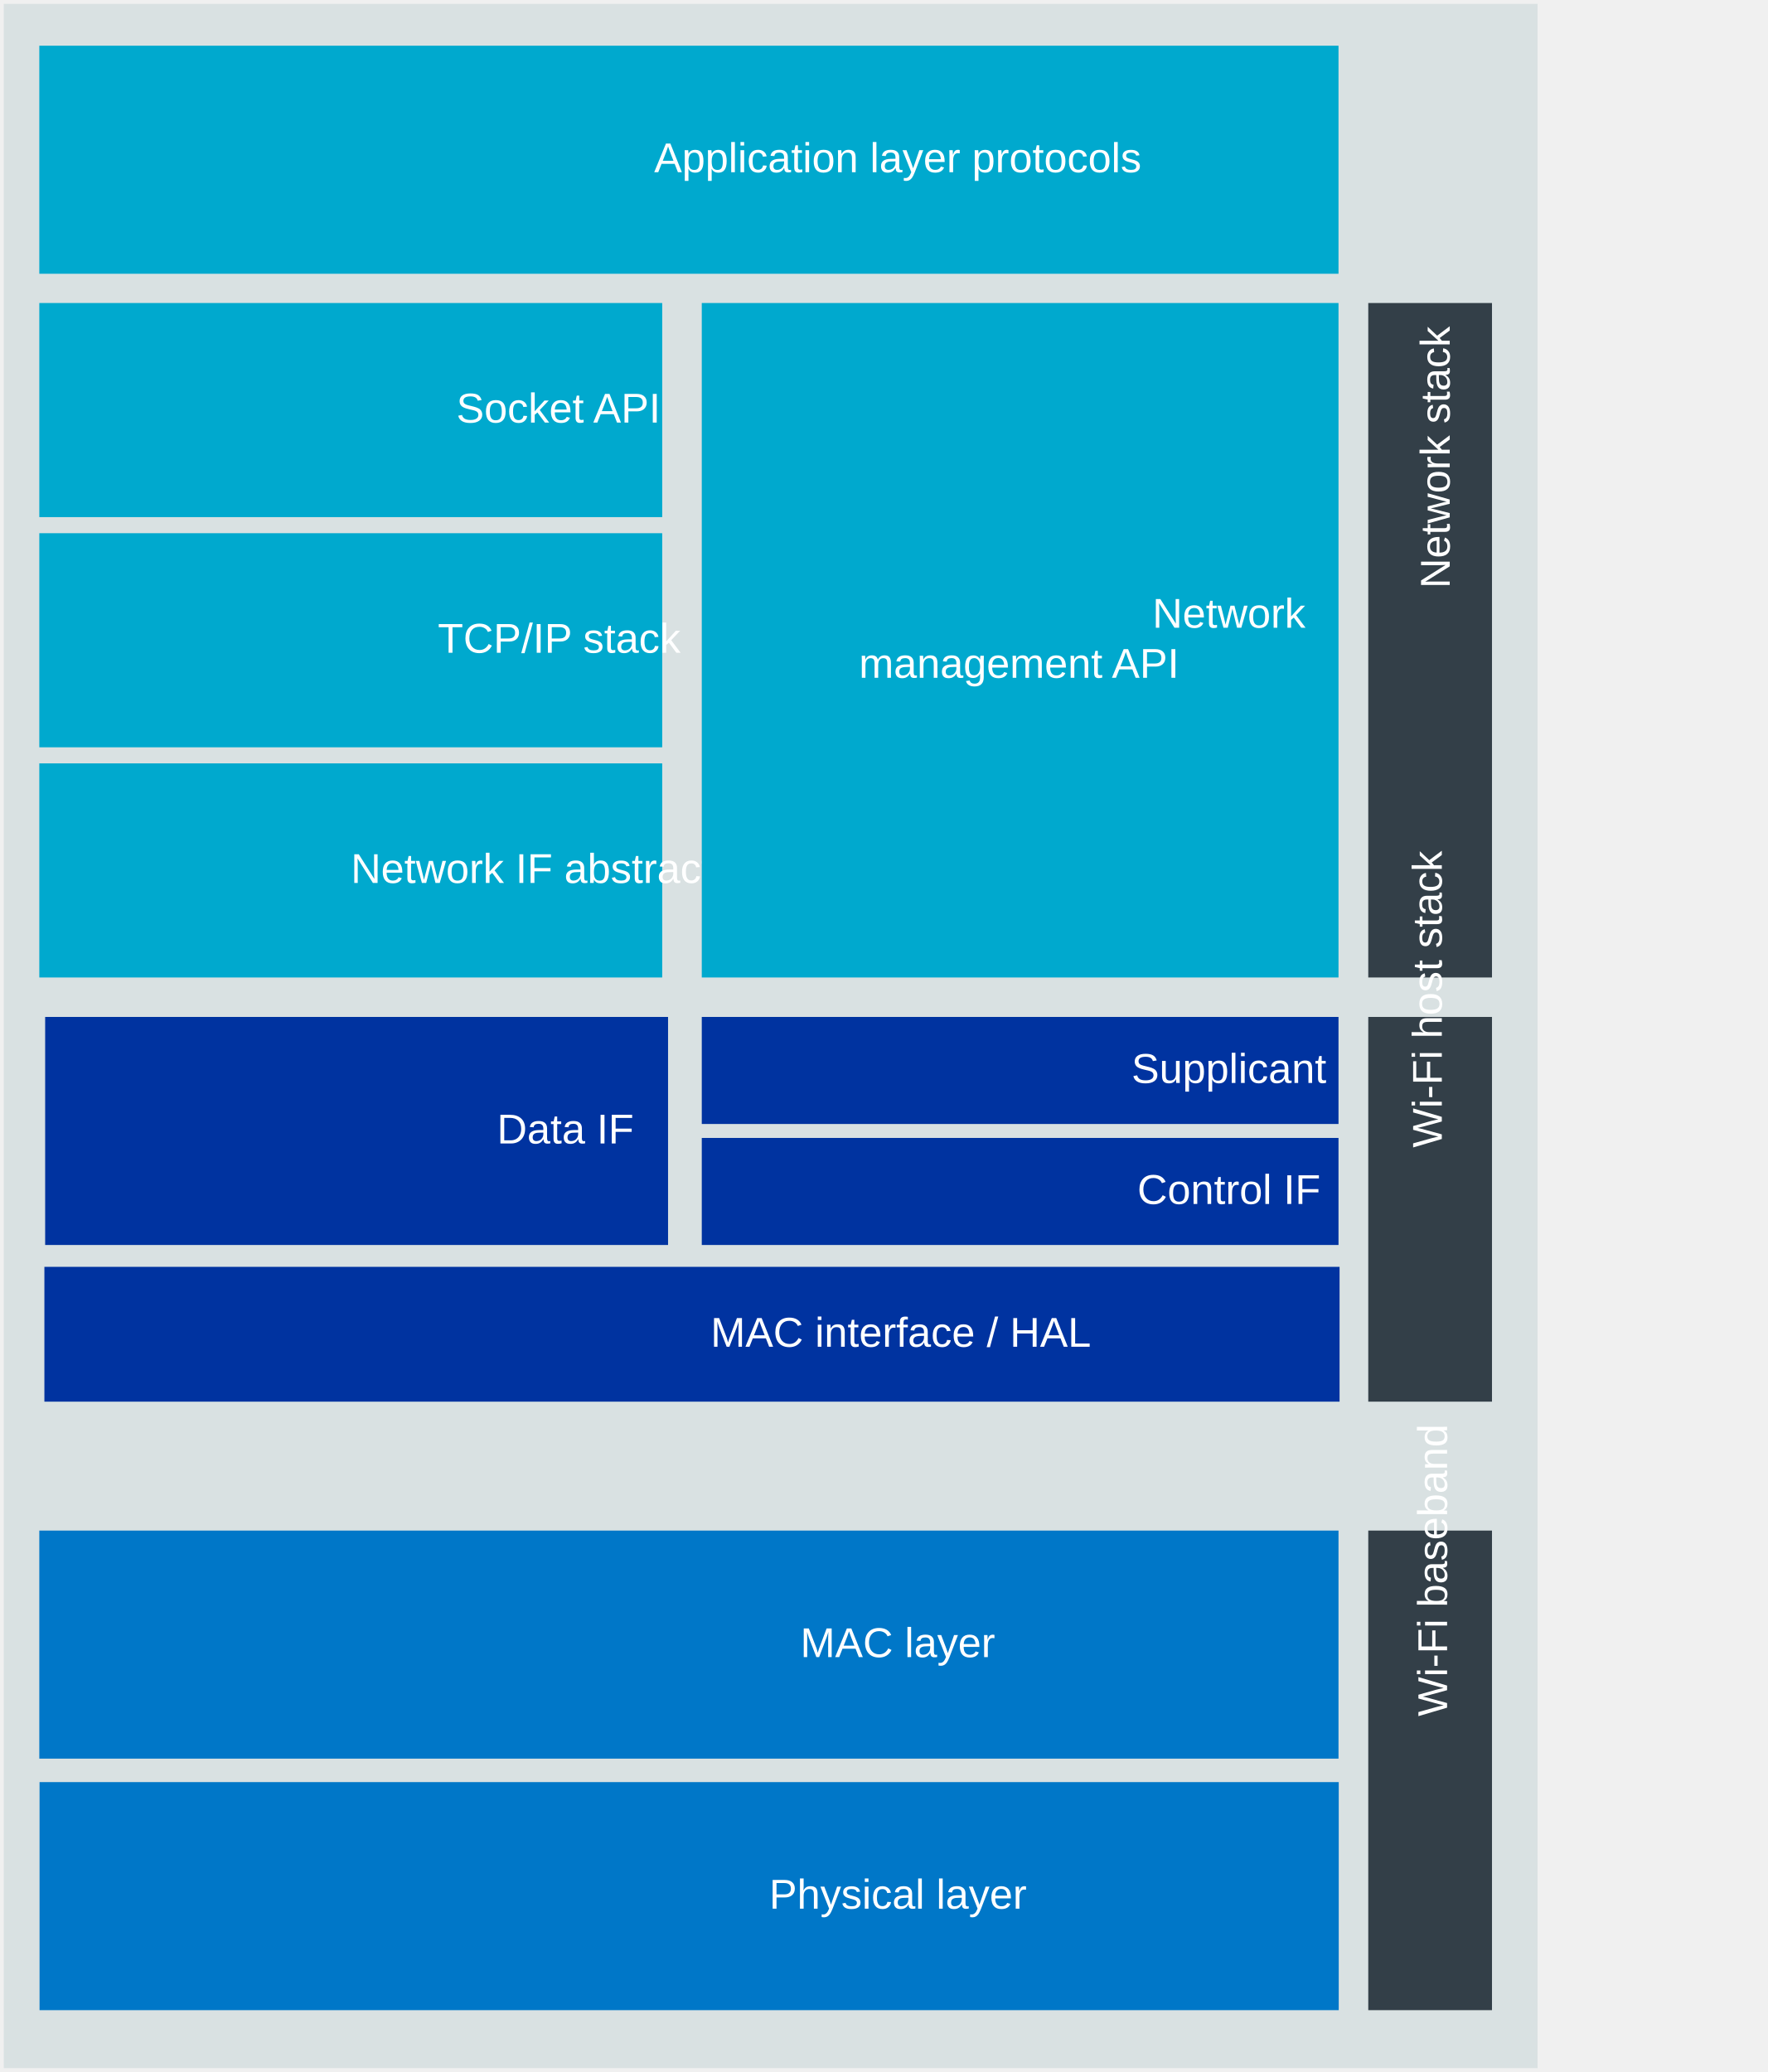
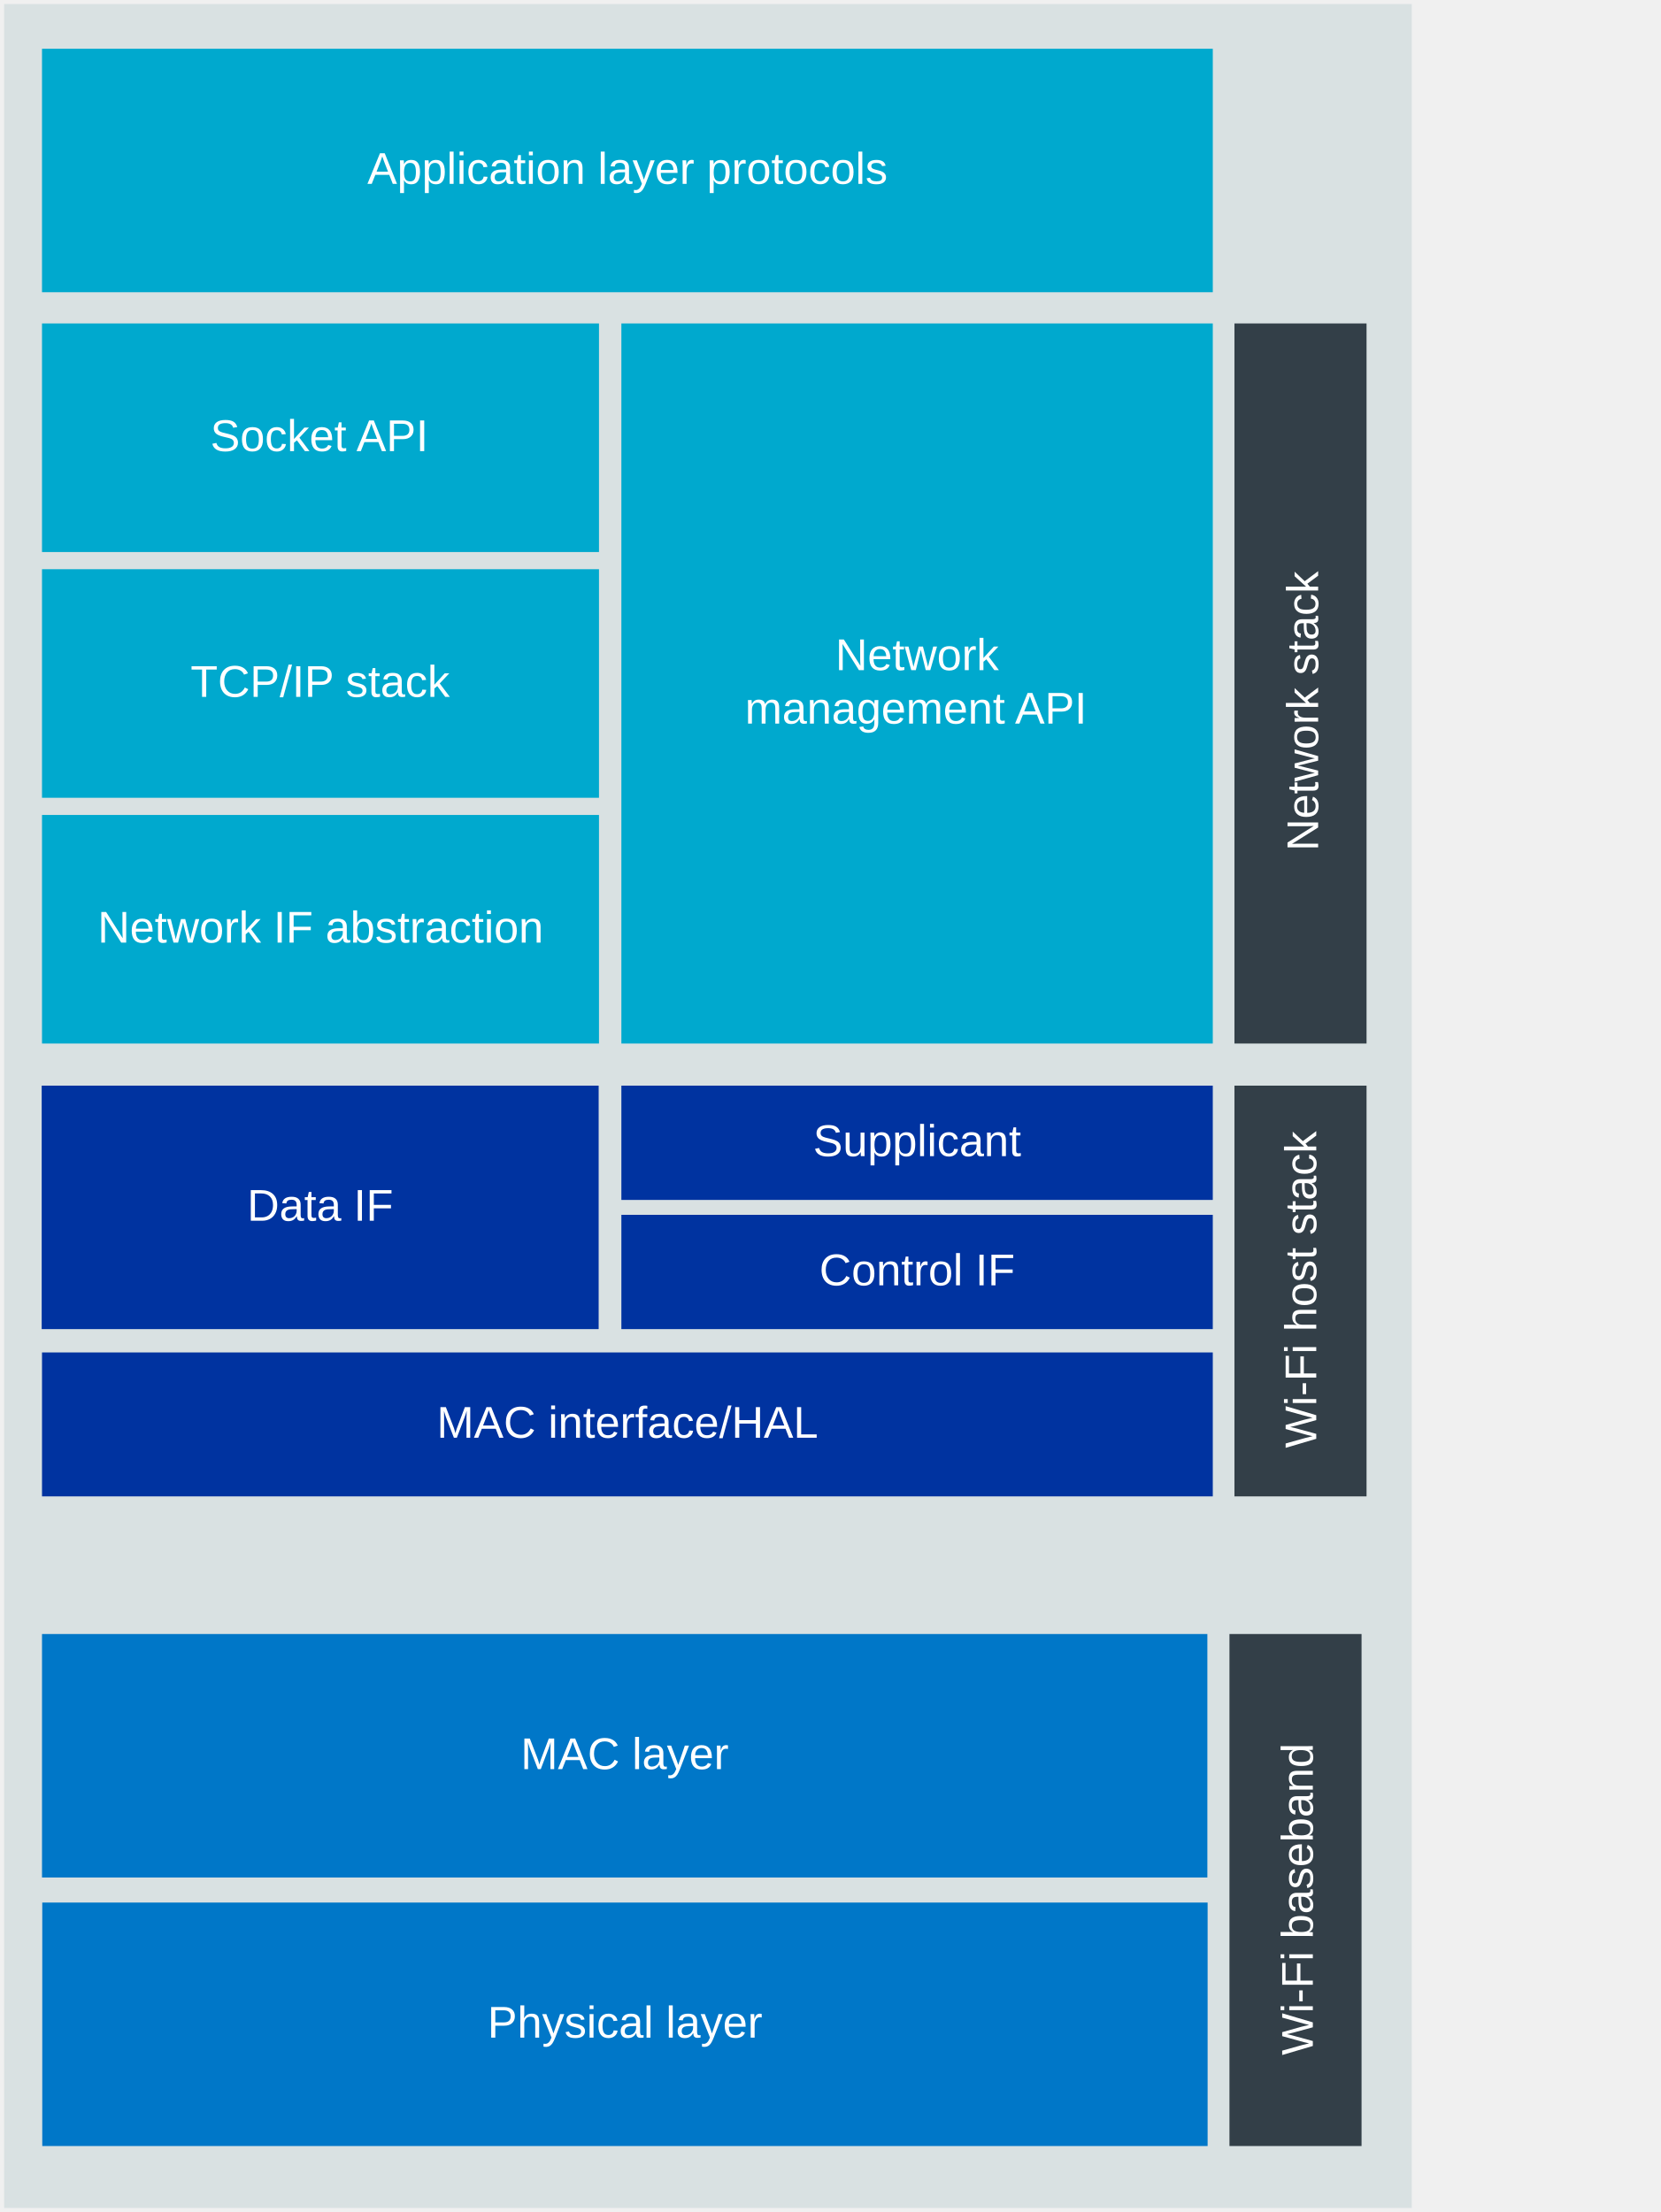
- <svg xmlns="http://www.w3.org/2000/svg" xmlns:ns1="http://schemas.microsoft.com/visio/2003/SVGExtensions/" width="6.471in" height="7.587in" viewBox="0 0 465.922 546.252" xml:space="preserve" color-interpolation-filters="sRGB" class="st9">
-   <ns1:documentProperties ns1:langID="1035" ns1:viewMarkup="false" />
+ <svg xmlns="http://www.w3.org/2000/svg" width="5.695in" height="7.587in" viewBox="0 0 410.012 546.252" xml:space="preserve" color-interpolation-filters="sRGB" class="st9">
  <style type="text/css">
	
		.st1 {fill:#d9e1e2;stroke:none;stroke-width:1}
		.st2 {fill:#00a9ce;stroke:none;stroke-width:1}
		.st3 {fill:#ffffff;font-family:Arial;font-size:0.917em}
		.st4 {fill:#0033a0;stroke:none;stroke-width:1}
		.st5 {font-size:1em}
		.st6 {fill:#0077c8;stroke:none;stroke-width:1}
		.st7 {fill:#333f48;stroke:none;stroke-width:1}
		.st8 {fill:none;stroke:none;stroke-width:1}
		.st9 {fill:none;fill-rule:evenodd;font-size:12px;overflow:visible;stroke-linecap:square;stroke-miterlimit:3}
	
	</style>
-   <g ns1:mID="0" ns1:index="1" ns1:groupContext="foregroundPage">
-     <ns1:pageProperties ns1:drawingScale="0.0393701" ns1:pageScale="0.0393701" ns1:drawingUnits="24" ns1:shadowOffsetX="8.50394" ns1:shadowOffsetY="-8.50394" />
-     <g id="shape5-1" ns1:mID="5" ns1:groupContext="shape" transform="translate(1,-1)">
-       <rect x="0" y="2" width="404.328" height="544.252" class="st1" />
-     </g>
-     <g id="shape6-3" ns1:mID="6" ns1:groupContext="shape" transform="translate(10.3634,-409.928)">
-       <ns1:textBlock ns1:margins="rect(4,4,4,4)" />
-       <ns1:textRect cx="82.105" cy="518.029" width="164.21" height="56.446" />
-       <rect x="0" y="489.806" width="164.209" height="56.446" class="st2" />
-       <text x="54.9" y="521.33" class="st3" ns1:langID="1044">
-         <ns1:paragraph ns1:horizAlign="1" ns1:bulletSize="0.166667" />
-         <ns1:tabList />Socket API</text>
-     </g>
-     <g id="shape7-6" ns1:mID="7" ns1:groupContext="shape" transform="translate(10.3634,-349.241)">
-       <ns1:textBlock ns1:margins="rect(4,4,4,4)" />
-       <ns1:textRect cx="82.105" cy="518.029" width="164.21" height="56.446" />
-       <rect x="0" y="489.806" width="164.209" height="56.446" class="st2" />
-       <text x="50.01" y="521.33" class="st3" ns1:langID="1044">
-         <ns1:paragraph ns1:horizAlign="1" ns1:bulletSize="0.166667" />
-         <ns1:tabList />TCP/IP stack</text>
-     </g>
-     <g id="shape8-9" ns1:mID="8" ns1:groupContext="shape" transform="translate(10.3634,-288.554)">
-       <ns1:textBlock ns1:margins="rect(4,4,4,4)" />
-       <ns1:textRect cx="82.105" cy="518.029" width="164.21" height="56.446" />
-       <rect x="0" y="489.806" width="164.209" height="56.446" class="st2" />
-       <text x="27.09" y="521.33" class="st3" ns1:langID="1044">
-         <ns1:paragraph ns1:horizAlign="1" ns1:bulletSize="0.166667" />
-         <ns1:tabList />Network IF abstraction</text>
-     </g>
-     <g id="shape9-12" ns1:mID="9" ns1:groupContext="shape" transform="translate(11.9033,-218.028)">
-       <ns1:textBlock ns1:margins="rect(4,4,4,4)" />
-       <ns1:textRect cx="82.105" cy="516.189" width="164.21" height="60.125" />
-       <rect x="0" y="486.127" width="164.209" height="60.125" class="st4" />
-       <text x="64.07" y="519.49" class="st3" ns1:langID="1044">
-         <ns1:paragraph ns1:horizAlign="1" ns1:bulletSize="0.166667" />
-         <ns1:tabList />Data IF</text>
-     </g>
-     <g id="shape10-15" ns1:mID="10" ns1:groupContext="shape" transform="translate(185.003,-288.554)">
-       <ns1:textBlock ns1:margins="rect(4,4,4,4)" />
-       <ns1:textRect cx="83.927" cy="457.342" width="167.86" height="177.821" />
-       <rect x="0" y="368.431" width="167.855" height="177.821" class="st2" />
-       <text x="63.76" y="454.04" class="st3" ns1:langID="1044">
-         <ns1:paragraph ns1:horizAlign="1" ns1:bulletSize="0.166667" />
-         <ns1:tabList />Network <ns1:newlineChar />
-         <tspan x="41.43" dy="1.2em" class="st5">management API</tspan>
-       </text>
-     </g>
-     <g id="shape11-19" ns1:mID="11" ns1:groupContext="shape" transform="translate(185.003,-218.028)">
-       <ns1:textBlock ns1:margins="rect(4,4,4,4)" />
-       <ns1:textRect cx="83.927" cy="532.14" width="167.86" height="28.223" />
-       <rect x="0" y="518.029" width="167.855" height="28.223" class="st4" />
-       <text x="59.78" y="535.44" class="st3" ns1:langID="1044">
-         <ns1:paragraph ns1:horizAlign="1" ns1:bulletSize="0.166667" />
-         <ns1:tabList />Control IF</text>
-     </g>
-     <g id="shape12-22" ns1:mID="12" ns1:groupContext="shape" transform="translate(185.003,-249.93)">
-       <ns1:textBlock ns1:margins="rect(4,4,4,4)" />
-       <ns1:textRect cx="83.927" cy="532.14" width="167.86" height="28.223" />
-       <rect x="0" y="518.029" width="167.855" height="28.223" class="st4" />
-       <text x="58.24" y="535.44" class="st3" ns1:langID="1044">
-         <ns1:paragraph ns1:horizAlign="1" ns1:bulletSize="0.166667" />
-         <ns1:tabList />Supplicant</text>
-     </g>
-     <g id="shape13-25" ns1:mID="13" ns1:groupContext="shape" transform="translate(11.7032,-176.721)">
-       <ns1:textBlock ns1:margins="rect(4,4,4,4)" />
-       <ns1:textRect cx="170.717" cy="528.48" width="341.44" height="35.544" />
-       <rect x="0" y="510.708" width="341.435" height="35.544" class="st4" />
-       <text x="120.59" y="531.78" class="st3" ns1:langID="1044">
-         <ns1:paragraph ns1:horizAlign="1" ns1:bulletSize="0.166667" />
-         <ns1:tabList />MAC interface / HAL</text>
-     </g>
-     <g id="shape14-28" ns1:mID="14" ns1:groupContext="shape" transform="translate(10.3634,-82.6069)">
-       <ns1:textBlock ns1:margins="rect(4,4,4,4)" />
-       <ns1:textRect cx="171.247" cy="516.189" width="342.5" height="60.125" />
-       <rect x="0" y="486.127" width="342.495" height="60.125" class="st6" />
-       <text x="145.58" y="519.49" class="st3" ns1:langID="1044">
-         <ns1:paragraph ns1:horizAlign="1" ns1:bulletSize="0.166667" />
-         <ns1:tabList />MAC layer</text>
-     </g>
-     <g id="shape15-31" ns1:mID="15" ns1:groupContext="shape" transform="translate(360.704,-288.554)">
-       <rect x="0" y="368.431" width="32.616" height="177.821" class="st7" />
-     </g>
-     <g id="shape16-33" ns1:mID="16" ns1:groupContext="shape" transform="translate(359.643,-331.343)">
-       <ns1:textBlock ns1:margins="rect(4,4,4,4)" ns1:tabSpace="42.5197" ns1:verticalText="true" />
-       <ns1:textRect cx="19.766" cy="506.959" width="39.54" height="78.585" transform="rotate(-180)" />
-       <rect x="0" y="467.667" width="39.532" height="78.585" class="st8" />
-       <text x="-18.72" y="-541.5" writing-mode="tb-rl" transform="rotate(180)" class="st3" ns1:langID="1044">
-         <ns1:paragraph ns1:horizAlign="1" />
-         <ns1:tabList />Network stack</text>
-     </g>
-     <g id="shape17-36" ns1:mID="17" ns1:groupContext="shape" transform="translate(360.704,-176.721)">
-       <rect x="0" y="444.82" width="32.616" height="101.432" class="st7" />
-     </g>
-     <g id="shape18-38" ns1:mID="18" ns1:groupContext="shape" transform="translate(367.62,-183.236)">
-       <ns1:textBlock ns1:margins="rect(4,4,4,4)" ns1:tabSpace="42.5197" ns1:verticalText="true" />
-       <ns1:textRect cx="16.308" cy="501.716" width="32.62" height="89.072" transform="rotate(-180)" />
-       <rect x="0" y="457.18" width="32.616" height="89.072" class="st8" />
-       <text x="-8.66" y="-540.83" writing-mode="tb-rl" transform="rotate(180)" class="st3" ns1:langID="1044">
-         <ns1:paragraph ns1:horizAlign="1" />
-         <ns1:tabList />Wi-Fi host stack<ns1:newlineChar />
-       </text>
-     </g>
-     <g id="shape21-41" ns1:mID="21" ns1:groupContext="shape" transform="translate(360.704,-16.2917)">
-       <rect x="0" y="419.811" width="32.616" height="126.441" class="st7" />
-     </g>
-     <g id="shape22-43" ns1:mID="22" ns1:groupContext="shape" transform="translate(358.947,-32.7004)">
-       <ns1:textBlock ns1:margins="rect(4,4,4,4)" ns1:tabSpace="42.5197" ns1:verticalText="true" />
-       <ns1:textRect cx="19.766" cy="501.716" width="39.54" height="89.072" transform="rotate(-180)" />
-       <rect x="0" y="457.18" width="39.532" height="89.072" class="st8" />
-       <text x="-18.72" y="-540.23" writing-mode="tb-rl" transform="rotate(180)" class="st3" ns1:langID="1044">
-         <ns1:paragraph ns1:horizAlign="1" />
-         <ns1:tabList />Wi-Fi baseband</text>
-     </g>
-     <g id="shape25-46" ns1:mID="25" ns1:groupContext="shape" transform="translate(10.426,-16.2917)">
-       <ns1:textBlock ns1:margins="rect(4,4,4,4)" />
-       <ns1:textRect cx="171.247" cy="516.189" width="342.5" height="60.125" />
-       <rect x="0" y="486.127" width="342.495" height="60.125" class="st6" />
-       <text x="137.32" y="519.49" class="st3" ns1:langID="1044">
-         <ns1:paragraph ns1:horizAlign="1" ns1:bulletSize="0.166667" />
-         <ns1:tabList />Physical layer</text>
-     </g>
-     <g id="shape26-49" ns1:mID="26" ns1:groupContext="shape" transform="translate(10.3634,-474.087)">
-       <ns1:textBlock ns1:margins="rect(4,4,4,4)" />
-       <ns1:textRect cx="171.247" cy="516.189" width="342.5" height="60.125" />
-       <rect x="0" y="486.127" width="342.495" height="60.125" class="st2" />
-       <text x="107.05" y="519.49" class="st3" ns1:langID="1044">
-         <ns1:paragraph ns1:horizAlign="1" ns1:bulletSize="0.166667" />
-         <ns1:tabList />Application layer protocols</text>
+   <g>
+     <g id="group28-1" transform="translate(1,-1)">
+       <g id="shape5-2">
+         <rect x="0" y="2" width="347.581" height="544.252" class="st1" />
+       </g>
+       <g id="shape6-4" transform="translate(9.36339,-408.928)">
+         <rect x="0" y="489.806" width="137.525" height="56.446" class="st2" />
+         <text x="41.56" y="521.33" class="st3">Socket API</text>
+       </g>
+       <g id="shape7-7" transform="translate(9.36339,-348.241)">
+         <rect x="0" y="489.806" width="137.525" height="56.446" class="st2" />
+         <text x="36.67" y="521.33" class="st3">TCP/IP stack</text>
+       </g>
+       <g id="shape8-10" transform="translate(9.36339,-287.554)">
+         <rect x="0" y="489.806" width="137.525" height="56.446" class="st2" />
+         <text x="13.74" y="521.33" class="st3">Network IF abstraction</text>
+       </g>
+       <g id="shape9-13" transform="translate(9.2835,-217.028)">
+         <rect x="0" y="486.127" width="137.525" height="60.125" class="st4" />
+         <text x="50.73" y="519.49" class="st3">Data IF</text>
+       </g>
+       <g id="shape10-16" transform="translate(152.417,-287.554)">
+         <rect x="0" y="368.431" width="146.029" height="177.821" class="st2" />
+         <text x="52.84" y="454.04" class="st3">Network  <tspan x="30.52" dy="1.2em" class="st5">management API</tspan>
+         </text>
+       </g>
+       <g id="shape11-20" transform="translate(152.417,-217.028)">
+         <rect x="0" y="518.029" width="146.029" height="28.223" class="st4" />
+         <text x="48.87" y="535.44" class="st3">Control IF</text>
+       </g>
+       <g id="shape12-23" transform="translate(152.417,-248.93)">
+         <rect x="0" y="518.029" width="146.029" height="28.223" class="st4" />
+         <text x="47.33" y="535.44" class="st3">Supplicant</text>
+       </g>
+       <g id="shape13-26" transform="translate(9.36339,-175.721)">
+         <rect x="0" y="510.708" width="289.083" height="35.544" class="st4" />
+         <text x="97.47" y="531.78" class="st3">MAC interface/HAL</text>
+       </g>
+       <g id="shape14-29" transform="translate(9.36339,-81.6069)">
+         <rect x="0" y="486.127" width="287.743" height="60.125" class="st6" />
+         <text x="118.2" y="519.49" class="st3">MAC layer</text>
+       </g>
+       <g id="shape15-32" transform="translate(303.794,-287.554)">
+         <rect x="0" y="368.431" width="32.616" height="177.821" class="st7" />
+       </g>
+       <g id="shape16-34" transform="translate(301.924,-330.343)">
+         <rect x="0" y="467.667" width="39.532" height="78.585" class="st8" />
+         <text x="-18.72" y="-541.5" writing-mode="tb-rl" transform="rotate(180)" class="st3">Network stack</text>
+       </g>
+       <g id="shape17-37" transform="translate(303.794,-175.721)">
+         <rect x="0" y="444.82" width="32.616" height="101.432" class="st7" />
+       </g>
+       <g id="shape18-39" transform="translate(311.521,-182.236)">
+         <rect x="0" y="457.18" width="32.616" height="89.072" class="st8" />
+         <text x="-8.66" y="-540.83" writing-mode="tb-rl" transform="rotate(180)" class="st3">Wi-Fi host stack</text>
+       </g>
+       <g id="shape21-42" transform="translate(302.562,-15.2917)">
+         <rect x="0" y="419.811" width="32.616" height="126.441" class="st7" />
+       </g>
+       <g id="shape22-44" transform="translate(300.612,-31.7004)">
+         <rect x="0" y="457.18" width="39.532" height="89.072" class="st8" />
+         <text x="-18.72" y="-540.23" writing-mode="tb-rl" transform="rotate(180)" class="st3">Wi-Fi baseband</text>
+       </g>
+       <g id="shape25-47" transform="translate(9.426,-15.2917)">
+         <rect x="0" y="486.127" width="287.743" height="60.125" class="st6" />
+         <text x="109.94" y="519.49" class="st3">Physical layer</text>
+       </g>
+       <g id="shape26-50" transform="translate(9.36339,-473.087)">
+         <rect x="0" y="486.127" width="289.083" height="60.125" class="st2" />
+         <text x="80.34" y="519.49" class="st3">Application layer protocols</text>
+       </g>
    </g>
  </g>
</svg>
